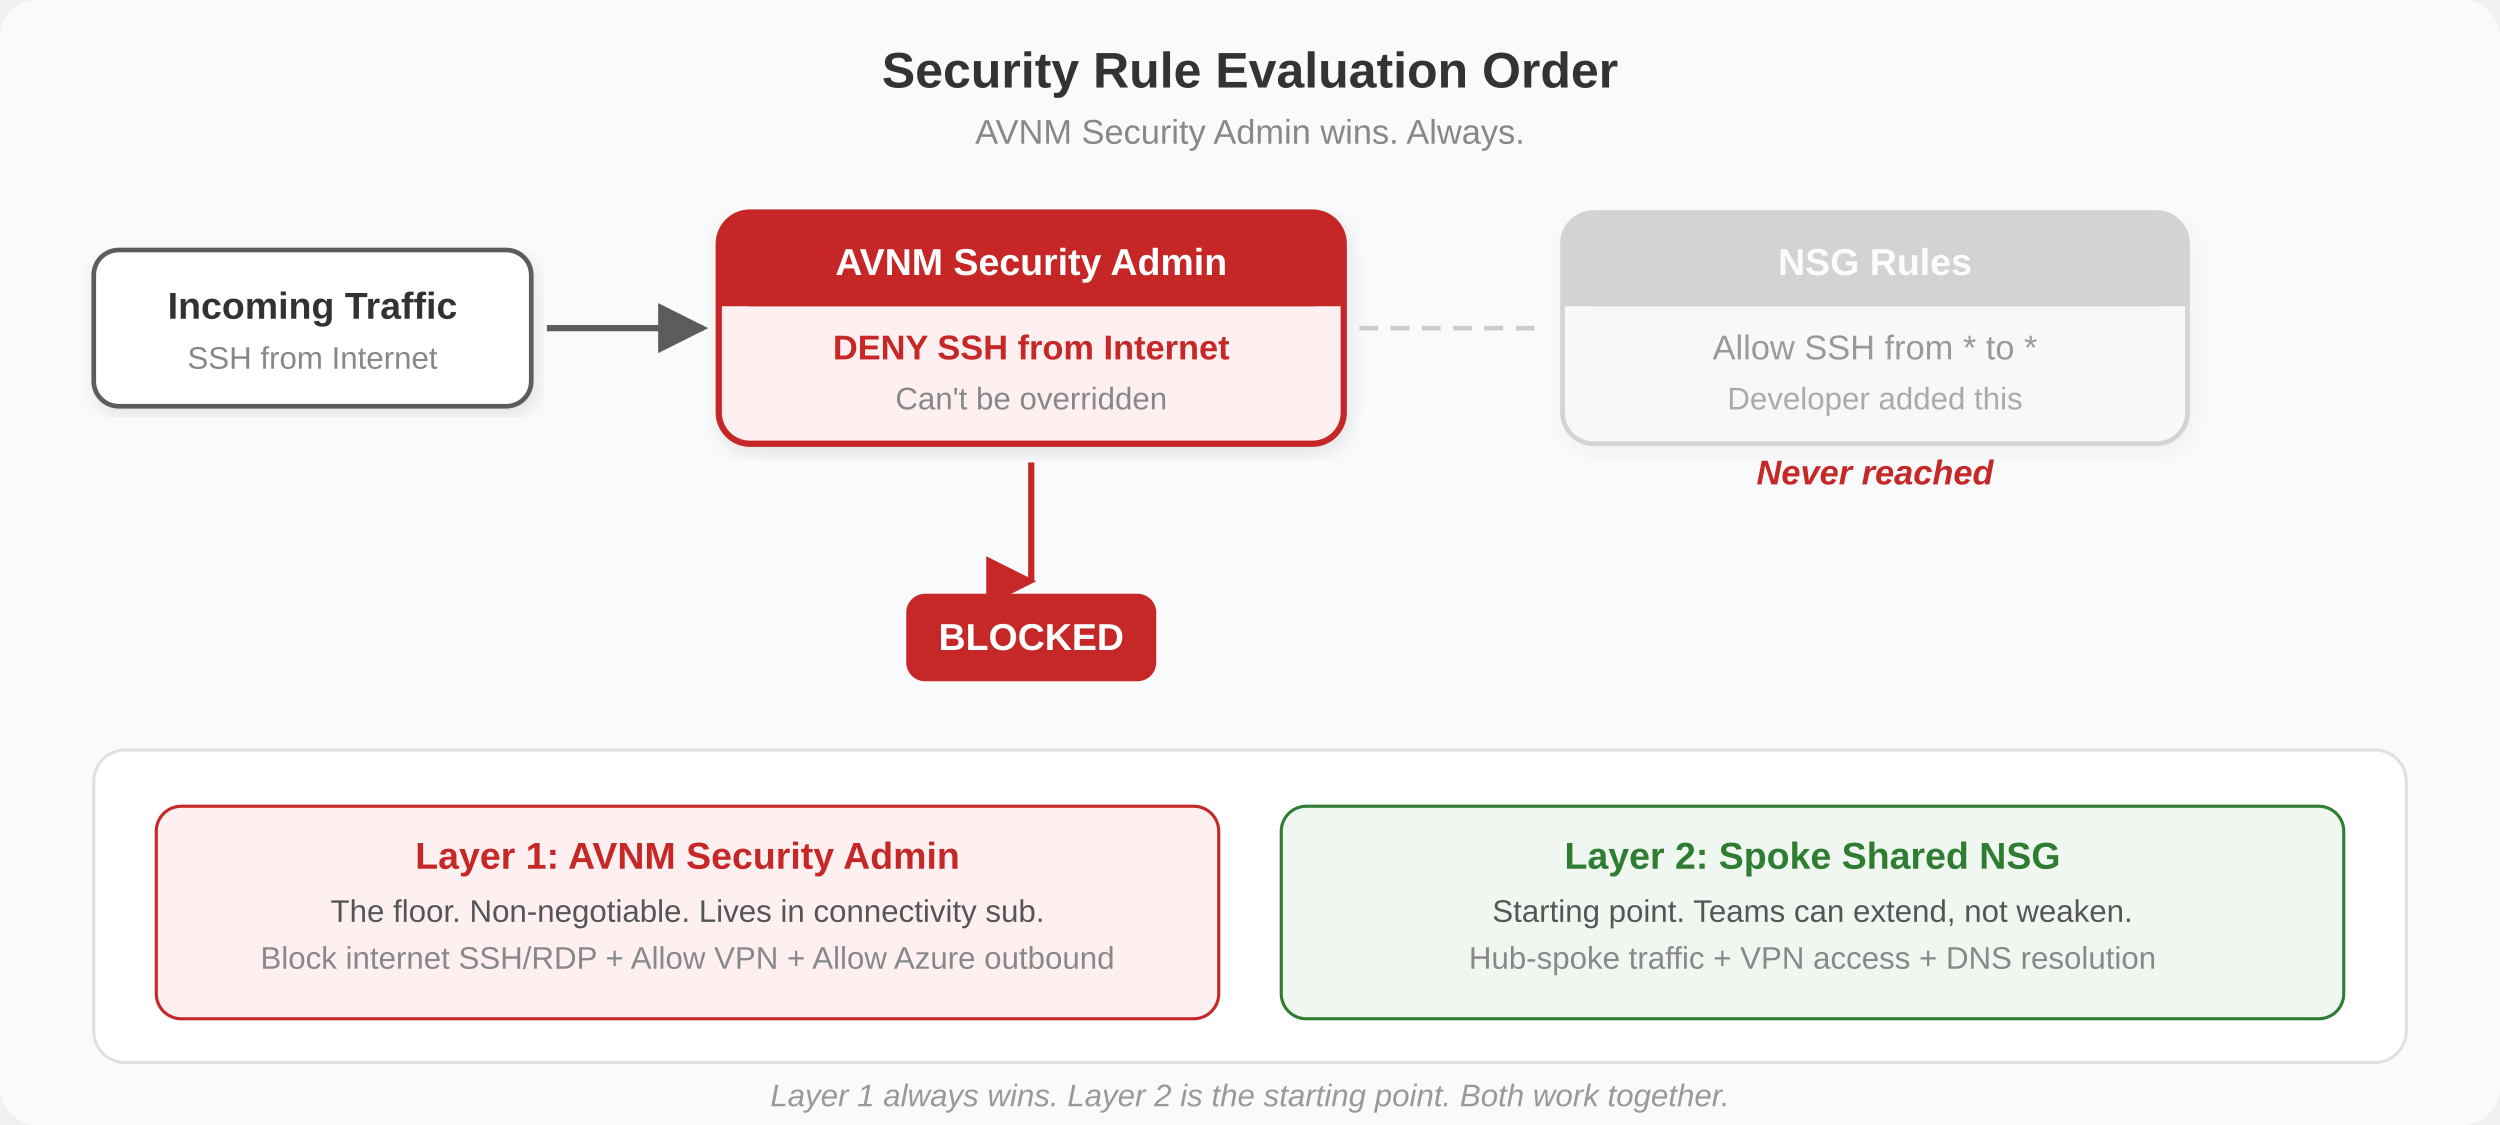
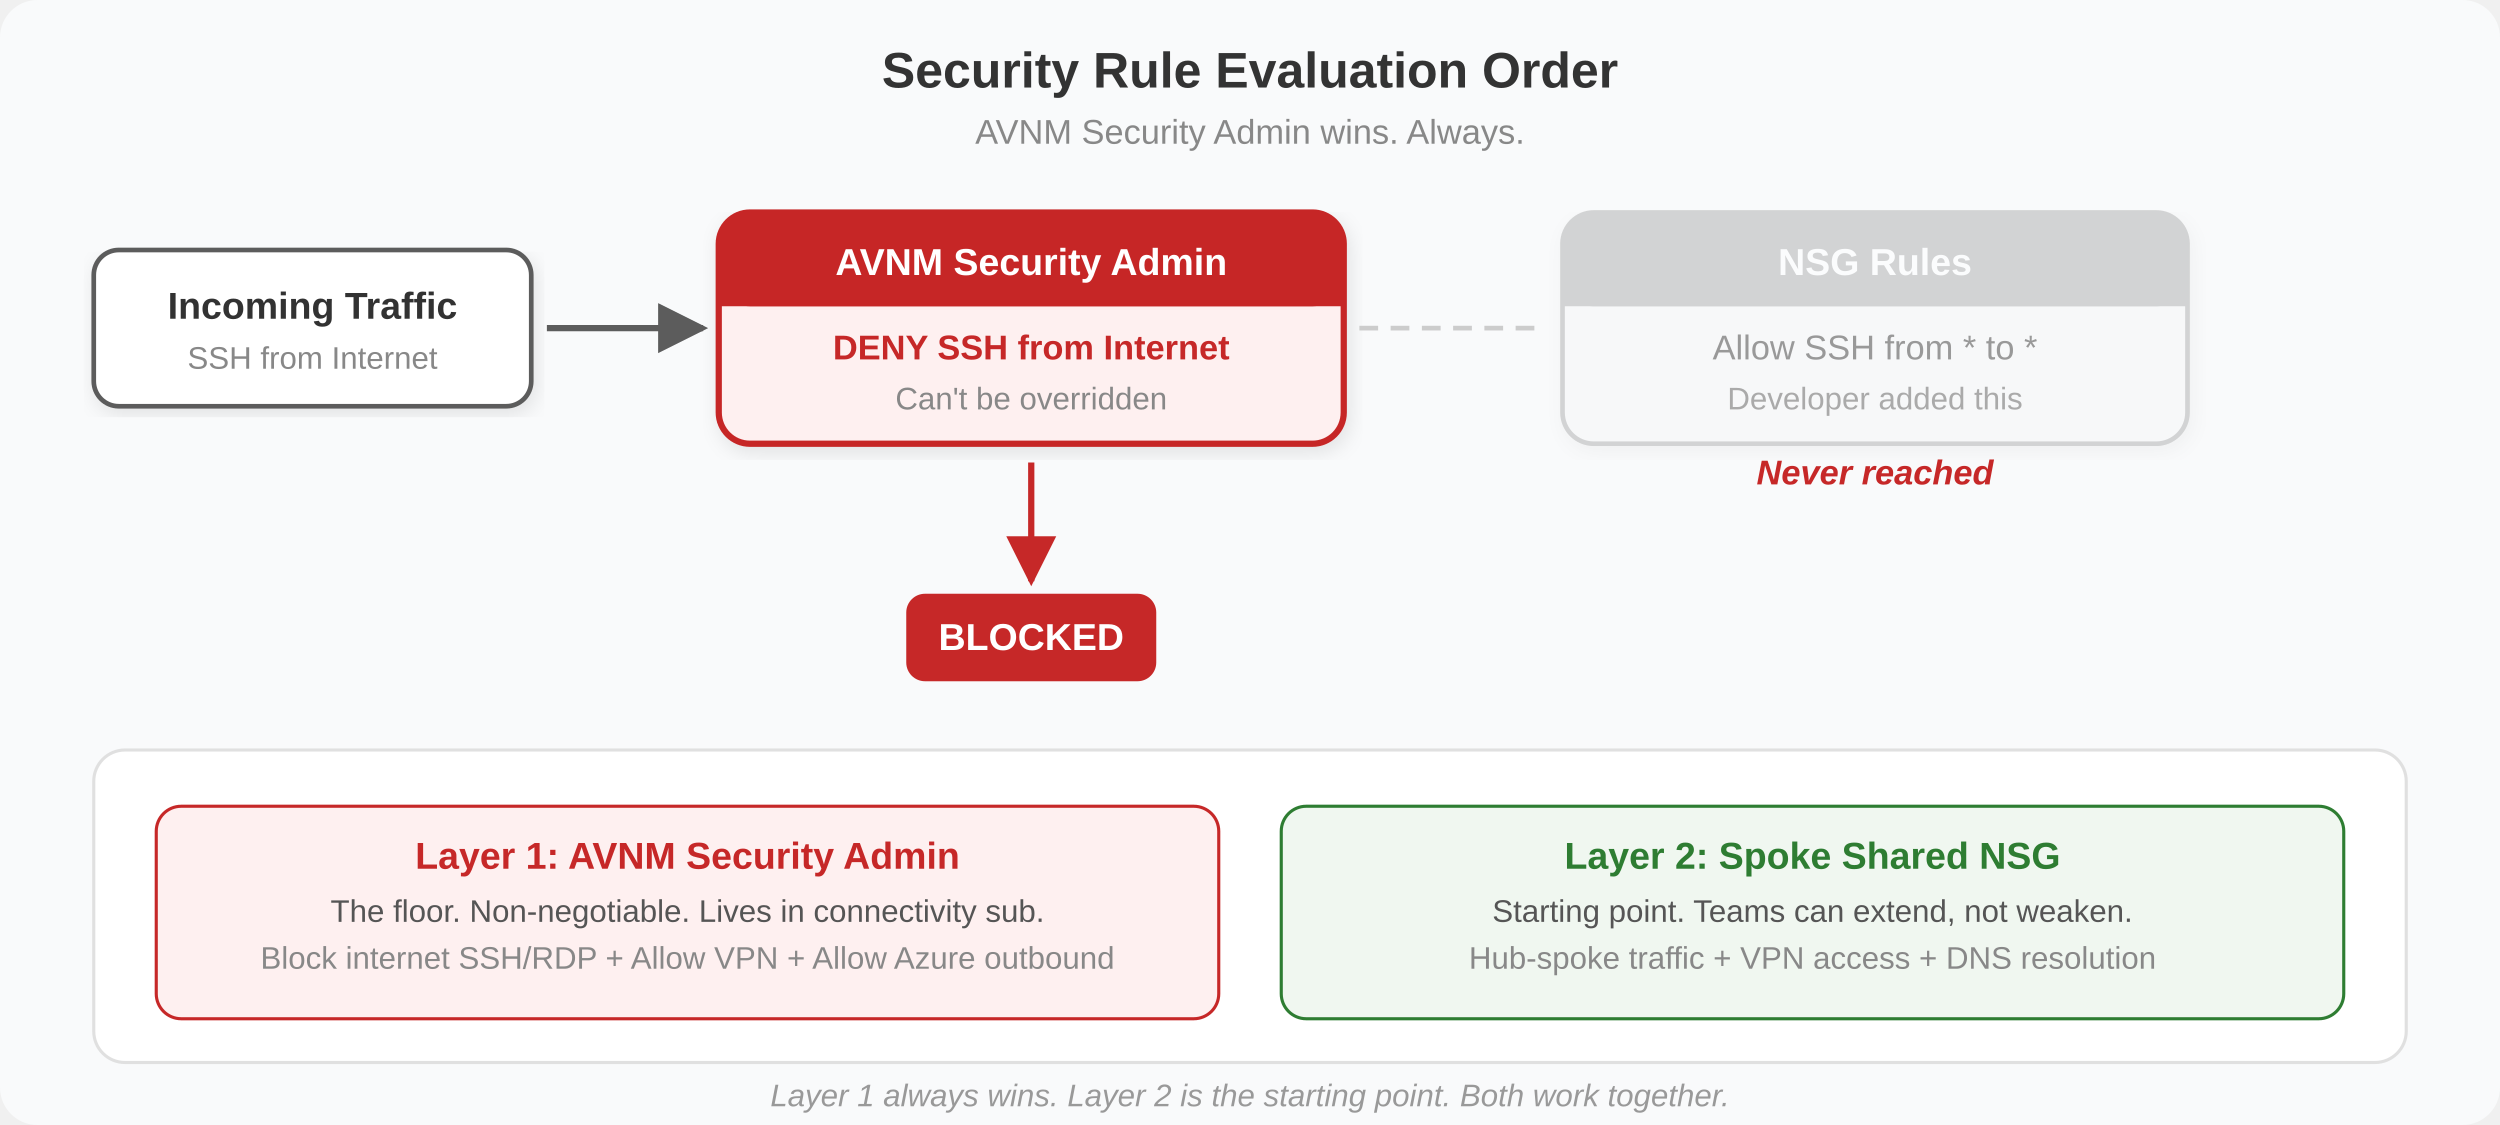
<svg xmlns="http://www.w3.org/2000/svg" viewBox="0 0 800 360" font-family="Segoe UI, Arial, sans-serif">
  <defs>
    <filter id="shadow" x="-3%" y="-3%" width="106%" height="110%">
      <feDropShadow dx="1" dy="2" stdDeviation="3" flood-color="#00000018" />
    </filter>
-     <marker id="arrow" viewBox="0 0 10 10" refX="9" refY="5" markerWidth="8" markerHeight="8" orient="auto-start-auto">
+     <marker id="arrow" viewBox="0 0 10 10" refX="9" refY="5" markerWidth="8" markerHeight="8" orient="auto">
      <path d="M 0 0 L 10 5 L 0 10 z" fill="#5c5c5c" />
    </marker>
-     <marker id="arrowR" viewBox="0 0 10 10" refX="9" refY="5" markerWidth="8" markerHeight="8" orient="auto-start-auto">
+     <marker id="arrowR" viewBox="0 0 10 10" refX="9" refY="5" markerWidth="8" markerHeight="8" orient="auto">
      <path d="M 0 0 L 10 5 L 0 10 z" fill="#c62828" />
    </marker>
-     <marker id="arrowG" viewBox="0 0 10 10" refX="9" refY="5" markerWidth="8" markerHeight="8" orient="auto-start-auto">
+     <marker id="arrowG" viewBox="0 0 10 10" refX="9" refY="5" markerWidth="8" markerHeight="8" orient="auto">
      <path d="M 0 0 L 10 5 L 0 10 z" fill="#2e7d32" />
    </marker>
  </defs>
  <rect width="800" height="360" rx="12" fill="#f9fafb" />
  <text x="400" y="28" text-anchor="middle" fill="#333" font-size="16" font-weight="700">Security Rule Evaluation Order</text>
  <text x="400" y="46" text-anchor="middle" fill="#888" font-size="11">AVNM Security Admin wins. Always.</text>
  <g filter="url(#shadow)">
    <rect x="30" y="80" width="140" height="50" rx="8" fill="#fff" stroke="#5c5c5c" stroke-width="1.5" />
    <text x="100" y="102" text-anchor="middle" fill="#333" font-size="12" font-weight="600">Incoming Traffic</text>
    <text x="100" y="118" text-anchor="middle" fill="#888" font-size="10">SSH from Internet</text>
  </g>
  <line x1="175" y1="105" x2="225" y2="105" stroke="#5c5c5c" stroke-width="2" marker-end="url(#arrow)" />
  <g filter="url(#shadow)">
    <rect x="230" y="68" width="200" height="74" rx="10" fill="#fef0f0" stroke="#c62828" stroke-width="2" />
    <rect x="230" y="68" width="200" height="30" rx="10" fill="#c62828" />
    <rect x="230" y="84" width="200" height="14" fill="#c62828" />
    <text x="330" y="88" text-anchor="middle" fill="#fff" font-size="12" font-weight="700">AVNM Security Admin</text>
  </g>
  <text x="330" y="115" text-anchor="middle" fill="#c62828" font-size="11" font-weight="600">DENY SSH from Internet</text>
  <text x="330" y="131" text-anchor="middle" fill="#888" font-size="10">Can't be overridden</text>
  <line x1="330" y1="148" x2="330" y2="186" stroke="#c62828" stroke-width="2" marker-end="url(#arrowR)" />
  <rect x="290" y="190" width="80" height="28" rx="6" fill="#c62828" />
  <text x="330" y="208" text-anchor="middle" fill="#fff" font-size="12" font-weight="700">BLOCKED</text>
  <g filter="url(#shadow)" opacity="0.4">
    <rect x="500" y="68" width="200" height="74" rx="10" fill="#f5f5f5" stroke="#999" stroke-width="1.5" />
    <rect x="500" y="68" width="200" height="30" rx="10" fill="#999" />
    <rect x="500" y="84" width="200" height="14" fill="#999" />
    <text x="600" y="88" text-anchor="middle" fill="#fff" font-size="12" font-weight="700">NSG Rules</text>
  </g>
  <text x="600" y="115" text-anchor="middle" fill="#999" font-size="11">Allow SSH from * to *</text>
  <text x="600" y="131" text-anchor="middle" fill="#aaa" font-size="10">Developer added this</text>
  <text x="600" y="155" text-anchor="middle" fill="#c62828" font-size="11" font-weight="600" font-style="italic">Never reached</text>
  <line x1="435" y1="105" x2="495" y2="105" stroke="#ccc" stroke-width="1.5" stroke-dasharray="6,4" />
  <rect x="30" y="240" width="740" height="100" rx="10" fill="#fff" stroke="#e0e0e0" stroke-width="1" />
  <rect x="50" y="258" width="340" height="68" rx="8" fill="#fef0f0" stroke="#c62828" stroke-width="1" />
  <text x="220" y="278" text-anchor="middle" fill="#c62828" font-size="12" font-weight="700">Layer 1: AVNM Security Admin</text>
  <text x="220" y="295" text-anchor="middle" fill="#555" font-size="10">The floor. Non-negotiable. Lives in connectivity sub.</text>
  <text x="220" y="310" text-anchor="middle" fill="#888" font-size="10">Block internet SSH/RDP + Allow VPN + Allow Azure outbound</text>
  <rect x="410" y="258" width="340" height="68" rx="8" fill="#f0f7f0" stroke="#2e7d32" stroke-width="1" />
  <text x="580" y="278" text-anchor="middle" fill="#2e7d32" font-size="12" font-weight="700">Layer 2: Spoke Shared NSG</text>
  <text x="580" y="295" text-anchor="middle" fill="#555" font-size="10">Starting point. Teams can extend, not weaken.</text>
  <text x="580" y="310" text-anchor="middle" fill="#888" font-size="10">Hub-spoke traffic + VPN access + DNS resolution</text>
  <text x="400" y="354" text-anchor="middle" fill="#999" font-size="10" font-style="italic">Layer 1 always wins. Layer 2 is the starting point. Both work together.</text>
</svg>
